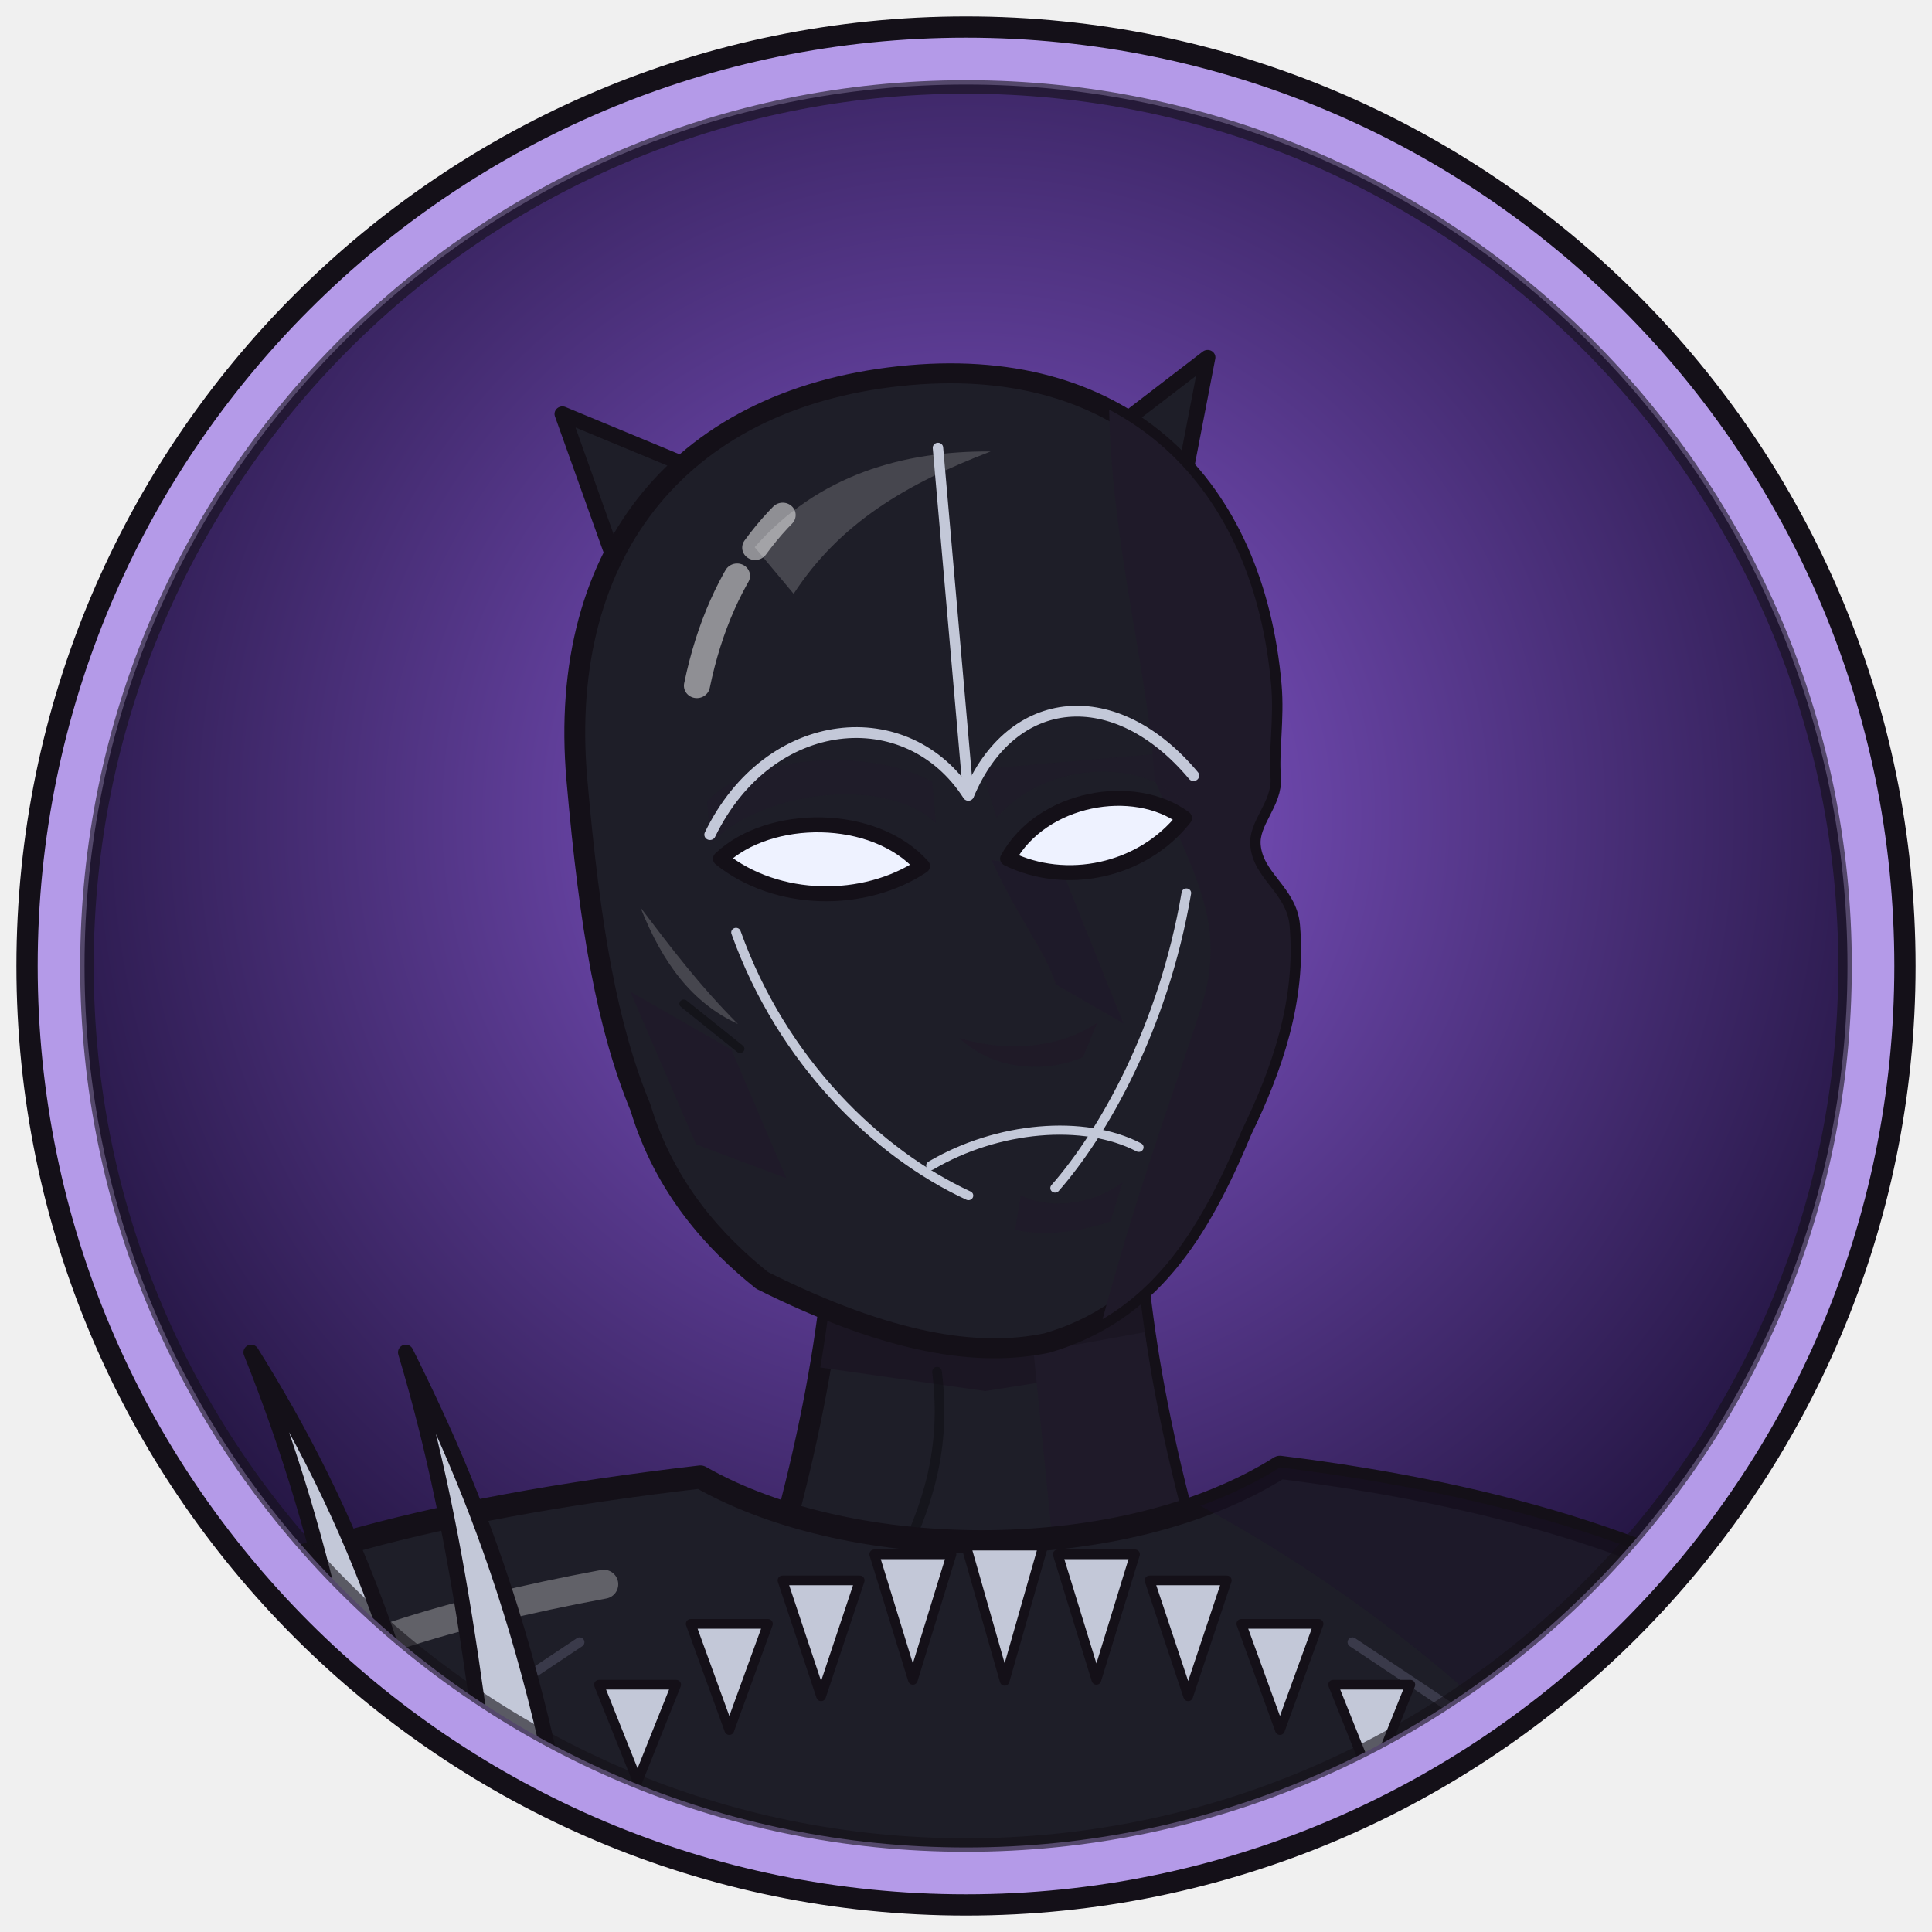
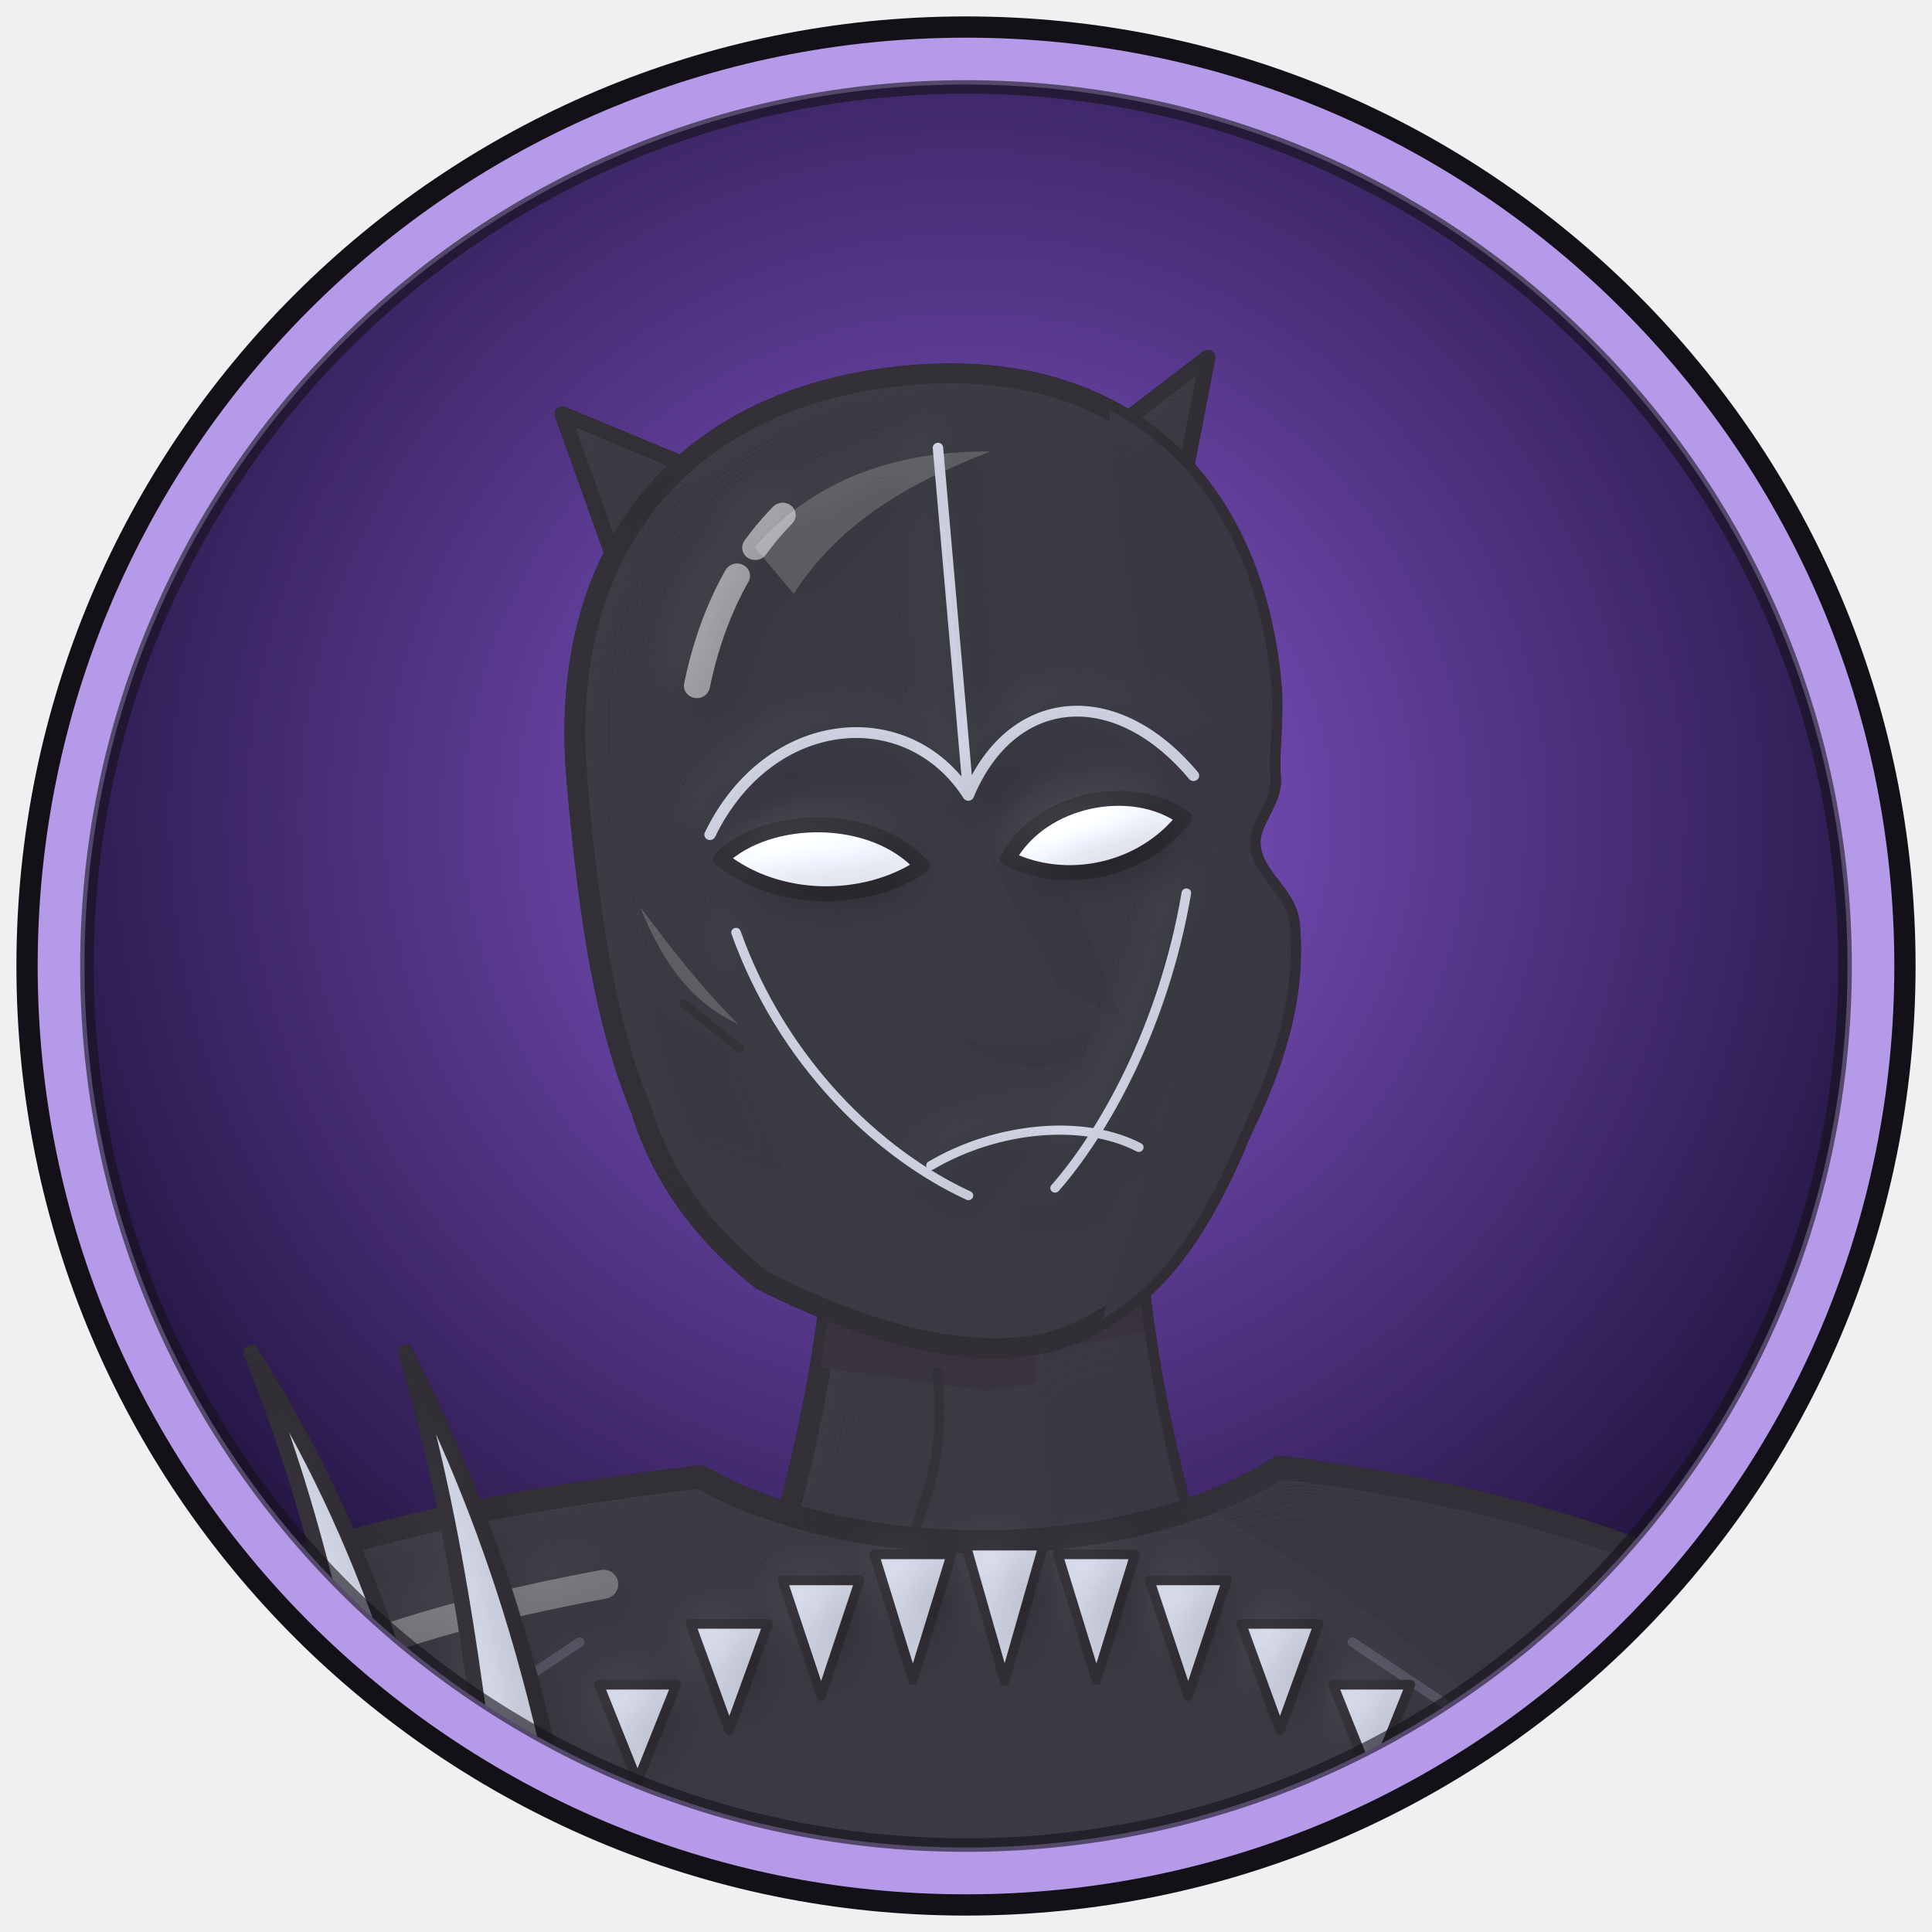
<svg xmlns="http://www.w3.org/2000/svg" viewBox="0 0 200 200" role="img" aria-label="Black Panther">
  <defs>
    <clipPath id="panther-0">
      <path d="M102,35 C127,35 140.3,52 140.3,76 C140.3,80 139.3,84 139.3,87 C139.3,90 136.3,92 136.3,95 C136.3,99 140,101 140,105 C140,114 136.5,122 132.5,129 C126.5,141 120,150 108,152.5 C100,153.5 90,151 76,142 C71,137 65.8,130 63.8,120 C60.8,110 59.8,98 59.8,80 C59.8,52 76,35 102,35Z" />
    </clipPath>
    <clipPath id="panther-1">
      <path d="M-12,214 C-10,175.4 15,159.6 72.5,152.9 C88.5,162 116.5,162 132.5,151.9 C178.5,157.6 210,175.4 212,214Z" />
    </clipPath>
    <clipPath id="panther-2">
      <path d="M-12,214 C-10,175.4 15,159.6 72.5,152.9 C88.5,162 116.5,162 132.5,151.9 C178.5,157.6 210,175.4 212,214Z" />
    </clipPath>
    <clipPath id="panther-3">
      <path d="M87,116 C87,132 85,146 79,166 L125,166 C119,146 117,132 117,116Z" />
    </clipPath>
    <clipPath id="panther-4">
      <path d="M102,35 C127,35 140.3,52 140.3,76 C140.3,80 139.3,84 139.3,87 C139.3,90 136.3,92 136.3,95 C136.3,99 140,101 140,105 C140,114 136.5,122 132.5,129 C126.5,141 120,150 108,152.5 C100,153.5 90,151 76,142 C71,137 65.8,130 63.8,120 C60.8,110 59.8,98 59.8,80 C59.8,52 76,35 102,35Z" />
    </clipPath>
    <radialGradient id="panther-5" cx="0.5" cy="0.42" r="0.62">
      <stop offset="0" stop-color="#8a5bd6" stop-opacity="1" />
      <stop offset="1" stop-color="#130a2a" stop-opacity="1" />
    </radialGradient>
    <clipPath id="panther-disc">
      <circle cx="100" cy="100" r="93" />
    </clipPath>
+     <filter id="panther-air" x="-10%" y="-10%" width="120%" height="120%" color-interpolation-filters="sRGB">
+       <feColorMatrix in="SourceGraphic" type="matrix" values="0 0 0 0 0  0 0 0 0 0  0 0 0 0 0  .30 .59 .11 0 0" result="lum" />
+       <feComposite in="lum" in2="SourceAlpha" operator="in" result="lumA" />
+       <feGaussianBlur in="lumA" stdDeviation="2.2" result="bump" />
+       <feDiffuseLighting in="bump" surfaceScale="2.4" diffuseConstant="1.15" lighting-color="#ffffff" result="dif">
+         <feDistantLight azimuth="225" elevation="48" />
+       </feDiffuseLighting>
+       <feSpecularLighting in="bump" surfaceScale="2.4" specularConstant="0.55" specularExponent="22" lighting-color="#ffffff" result="spc">
+         <feDistantLight azimuth="225" elevation="58" />
+       </feSpecularLighting>
+       <feComposite in="spc" in2="SourceAlpha" operator="in" result="spcA" />
+       <feComposite in="SourceGraphic" in2="dif" operator="arithmetic" k1="0.85" k2="0.15" k3="0" k4="0" result="lit" />
+       <feComposite in="lit" in2="spcA" operator="arithmetic" k1="0" k2="1" k3="0.55" k4="0" />
+     </filter>
  </defs>
  <circle cx="100" cy="100" r="96" fill="url(#panther-5)" />
  <g clip-path="url(#panther-disc)">
-     <path d="M87,116 C87,132 85,146 79,166 L125,166 C119,146 117,132 117,116Z" fill="#1e1e28" stroke="#141018" stroke-width="2.2" stroke-linejoin="round" stroke-linecap="round" />
-     <g clip-path="url(#panther-3)">
-       <path d="M60,110 L140,110 L140,138 L102,144 L60,138Z" fill="#1b1623" />
-       <path d="M107,140 L140,134 L140,180 L111,180Z" fill="#1f1a29" />
+     <g filter="url(#panther-air)">
+       <path d="M87,116 C87,132 85,146 79,166 L125,166 C119,146 117,132 117,116Z" fill="#1e1e28" stroke="#141018" stroke-width="2.2" stroke-linejoin="round" stroke-linecap="round" />
+       <g clip-path="url(#panther-3)">
+         <path d="M60,110 L140,110 L140,138 L102,144 L60,138Z" fill="#1b1623" />
+         <path d="M107,140 L140,134 L140,180 L111,180Z" fill="#1f1a29" />
+       </g>
+       <path d="M97,142 C98,150 96,156 93,162" fill="none" stroke="#0f0f14" stroke-width="1" stroke-linecap="round" stroke-linejoin="round" opacity=".6" />
+       <path d="M-12,214 C-10,175.4 15,159.6 72.5,152.9 C88.5,162 116.5,162 132.5,151.9 C178.5,157.6 210,175.4 212,214Z" fill="#1e1e28" stroke="#141018" stroke-width="2.4" stroke-linejoin="round" stroke-linecap="round" />
+       <g clip-path="url(#panther-1)">
+         <path d="M30,190 L60,170 M140,170 L170,190" fill="none" stroke="#3a3a4a" stroke-width="1" stroke-linecap="round" stroke-linejoin="round" />
+       </g>
+       <g clip-path="url(#panther-2)">
+         <path d="M116.5,152 C142.5,164 168.5,186 182.5,214 L240,214 L240,140Z" fill="#1a0f2a" opacity=".38" />
+         <path d="M32.5,214 C42.5,200 72.5,194 100.5,202 L100.5,214Z" fill="#1a0f2a" opacity=".22" />
+         <path d="M4,196 C14,180 30,170 62.5,164" fill="none" stroke="#fff" stroke-width="3" stroke-linecap="round" stroke-linejoin="round" opacity=".3" />
+       </g>
+       <path d="M62,174.4 L70,174.4 L66,184.4Z" fill="#c3c8d8" stroke="#141018" stroke-width="1" stroke-linejoin="round" stroke-linecap="round" />
+       <path d="M71.5,168.1 L79.5,168.1 L75.5,179.1Z" fill="#c3c8d8" stroke="#141018" stroke-width="1" stroke-linejoin="round" stroke-linecap="round" />
+       <path d="M81,163.6 L89,163.6 L85,175.6Z" fill="#c3c8d8" stroke="#141018" stroke-width="1" stroke-linejoin="round" stroke-linecap="round" />
+       <path d="M90.5,160.9 L98.5,160.9 L94.5,173.9Z" fill="#c3c8d8" stroke="#141018" stroke-width="1" stroke-linejoin="round" stroke-linecap="round" />
+       <path d="M100,160 L108,160 L104,174Z" fill="#c3c8d8" stroke="#141018" stroke-width="1" stroke-linejoin="round" stroke-linecap="round" />
+       <path d="M109.5,160.9 L117.5,160.9 L113.5,173.9Z" fill="#c3c8d8" stroke="#141018" stroke-width="1" stroke-linejoin="round" stroke-linecap="round" />
+       <path d="M119,163.6 L127,163.6 L123,175.6Z" fill="#c3c8d8" stroke="#141018" stroke-width="1" stroke-linejoin="round" stroke-linecap="round" />
+       <path d="M128.5,168.1 L136.5,168.1 L132.5,179.1Z" fill="#c3c8d8" stroke="#141018" stroke-width="1" stroke-linejoin="round" stroke-linecap="round" />
+       <path d="M138,174.4 L146,174.4 L142,184.4Z" fill="#c3c8d8" stroke="#141018" stroke-width="1" stroke-linejoin="round" stroke-linecap="round" />
+       <g transform="translate(0 -6) rotate(-5 100 132) translate(100 104) scale(0.9 0.86) translate(-100 -104)">
+         <path d="M67.8,60 L61.8,36 L83.8,48Z" fill="#1e1e28" stroke="#141018" stroke-width="1.8" stroke-linejoin="round" stroke-linecap="round" />
+         <path d="M130.3,58 L136.3,36 L118.3,48Z" fill="#1e1e28" stroke="#141018" stroke-width="1.8" stroke-linejoin="round" stroke-linecap="round" />
+         <path d="M102,35 C127,35 140.3,52 140.3,76 C140.3,80 139.3,84 139.3,87 C139.3,90 136.3,92 136.3,95 C136.3,99 140,101 140,105 C140,114 136.5,122 132.5,129 C126.5,141 120,150 108,152.5 C100,153.5 90,151 76,142 C71,137 65.8,130 63.8,120 C60.8,110 59.8,98 59.8,80 C59.8,52 76,35 102,35Z" fill="#1e1e28" stroke="#141018" stroke-width="2.4" stroke-linejoin="round" stroke-linecap="round" />
+         <g clip-path="url(#panther-0)">
+           <path d="M126.5,28 C121.5,48 126.5,70 126,86 C129.5,98 133,104 129,114 C125,124 118.5,138 112,158 L220,158 L220,28Z" fill="#1f1a29" />
+           <path d="M74.5,89 C81.5,83 95.5,83 100.5,89 L100.5,84 C93.5,79 79.5,79 74.5,84Z" fill="#1f1a29" opacity=".55" />
+           <path d="M107.5,89 C113.3,83 124.3,83 129,89 L130.3,83 L106.3,83Z" fill="#1f1a29" opacity=".55" />
+           <path d="M63.8,106 L74.8,114 L79.8,130 L69.8,125Z" fill="#1f1a29" />
+           <path d="M106.5,134.5 C109.5,136.5 114.5,136.5 118.3,134 L116.5,138.6 C112.5,139.6 108.5,139.6 105.5,138.6Z" fill="#1f1a29" opacity=".8" />
+           <path d="M106.5,94 C108.8,101 112,106 112.6,109.6 L120,115 L114.5,96Z" fill="#1f1a29" opacity=".85" />
+           <path d="M101,115 C107,117.5 113,117 117,114.6 L115,118.6 C111,120 105,119.6 101,115Z" fill="#1f1927" opacity=".8" />
+           <path d="M82.5,54 C90.5,46 100.5,44 110.5,45 C100.5,48 92.5,52 86.5,60Z" fill="#505057" opacity=".8" />
+           <path d="M65.8,96 C67.8,103 70.8,108 75.8,111 C71.8,106 68.8,101 65.8,96Z" fill="#505057" opacity=".8" />
+         </g>
+         <path d="M74.5,88 C82.5,74 98.5,74 104.5,86 C110.5,74 122.5,74 130.5,86" fill="none" stroke="#c3c8d8" stroke-width="1.3" stroke-linecap="round" stroke-linejoin="round" />
+         <path d="M104.5,44 L104.5,86" fill="none" stroke="#c3c8d8" stroke-width="1.2" stroke-linecap="round" stroke-linejoin="round" />
+         <path d="M76.5,100 C80.5,116 90.5,128 100.5,134 M128.5,100 C124.5,116 116.5,128 110.5,134" fill="none" stroke="#c3c8d8" stroke-width="1.1" stroke-linecap="round" stroke-linejoin="round" />
+         <path d="M96.5,130 C104.5,126 114.5,126 120.5,130" fill="none" stroke="#c3c8d8" stroke-width="1.1" stroke-linecap="round" stroke-linejoin="round" />
+         <path d="M69.8,108 L75.8,114" fill="none" stroke="#0f0f14" stroke-width="1" stroke-linecap="round" stroke-linejoin="round" opacity=".7" />
+         <path d="M98.5,94 C93.5,87 81.5,86 75.5,91 C81.5,97 91.5,98 98.5,94Z" fill="#eef2ff" stroke="#141018" stroke-width="1.8" stroke-linejoin="round" stroke-linecap="round" />
+         <path d="M108.4,94 C112.9,87 123.6,86 129,91 C123.6,97 114.7,98 108.4,94Z" fill="#eef2ff" stroke="#141018" stroke-width="1.8" stroke-linejoin="round" stroke-linecap="round" />
+         <g clip-path="url(#panther-4)">
+           <path d="M74.5,70 C78.5,56 86.5,48 96.5,44" fill="none" stroke="#fff" stroke-width="3" stroke-linecap="round" stroke-linejoin="round" opacity="0.5" stroke-dasharray="14 4 5 60" />
+         </g>
+       </g>
+       <path d="M30,214 C26,180 20,160 10,140 C22,156 32,176 38,214Z" fill="#c3c8d8" stroke="#141018" stroke-width="1.6" stroke-linejoin="round" stroke-linecap="round" />
+       <path d="M42,214 C38,180 34,160 26,140 C36,156 45,176 50,214Z" fill="#c3c8d8" stroke="#141018" stroke-width="1.6" stroke-linejoin="round" stroke-linecap="round" />
+       <path d="M54,214 C50,180 48,160 42,140 C50,156 58,176 62,214Z" fill="#c3c8d8" stroke="#141018" stroke-width="1.6" stroke-linejoin="round" stroke-linecap="round" />
    </g>
-     <path d="M97,142 C98,150 96,156 93,162" fill="none" stroke="#0f0f14" stroke-width="1" stroke-linecap="round" stroke-linejoin="round" opacity=".6" />
-     <path d="M-12,214 C-10,175.4 15,159.6 72.5,152.9 C88.5,162 116.5,162 132.5,151.9 C178.5,157.6 210,175.4 212,214Z" fill="#1e1e28" stroke="#141018" stroke-width="2.4" stroke-linejoin="round" stroke-linecap="round" />
-     <g clip-path="url(#panther-1)">
-       <path d="M30,190 L60,170 M140,170 L170,190" fill="none" stroke="#3a3a4a" stroke-width="1" stroke-linecap="round" stroke-linejoin="round" />
-     </g>
-     <g clip-path="url(#panther-2)">
-       <path d="M116.5,152 C142.5,164 168.5,186 182.5,214 L240,214 L240,140Z" fill="#1a0f2a" opacity=".38" />
-       <path d="M32.5,214 C42.5,200 72.5,194 100.5,202 L100.5,214Z" fill="#1a0f2a" opacity=".22" />
-       <path d="M4,196 C14,180 30,170 62.5,164" fill="none" stroke="#fff" stroke-width="3" stroke-linecap="round" stroke-linejoin="round" opacity=".3" />
-     </g>
-     <path d="M62,174.4 L70,174.4 L66,184.4Z" fill="#c3c8d8" stroke="#141018" stroke-width="1" stroke-linejoin="round" stroke-linecap="round" />
-     <path d="M71.5,168.1 L79.5,168.1 L75.5,179.1Z" fill="#c3c8d8" stroke="#141018" stroke-width="1" stroke-linejoin="round" stroke-linecap="round" />
-     <path d="M81,163.6 L89,163.6 L85,175.6Z" fill="#c3c8d8" stroke="#141018" stroke-width="1" stroke-linejoin="round" stroke-linecap="round" />
-     <path d="M90.5,160.9 L98.5,160.9 L94.5,173.9Z" fill="#c3c8d8" stroke="#141018" stroke-width="1" stroke-linejoin="round" stroke-linecap="round" />
-     <path d="M100,160 L108,160 L104,174Z" fill="#c3c8d8" stroke="#141018" stroke-width="1" stroke-linejoin="round" stroke-linecap="round" />
-     <path d="M109.5,160.9 L117.5,160.9 L113.5,173.9Z" fill="#c3c8d8" stroke="#141018" stroke-width="1" stroke-linejoin="round" stroke-linecap="round" />
-     <path d="M119,163.6 L127,163.6 L123,175.6Z" fill="#c3c8d8" stroke="#141018" stroke-width="1" stroke-linejoin="round" stroke-linecap="round" />
-     <path d="M128.5,168.1 L136.5,168.1 L132.5,179.1Z" fill="#c3c8d8" stroke="#141018" stroke-width="1" stroke-linejoin="round" stroke-linecap="round" />
-     <path d="M138,174.4 L146,174.4 L142,184.4Z" fill="#c3c8d8" stroke="#141018" stroke-width="1" stroke-linejoin="round" stroke-linecap="round" />
-     <g transform="translate(0 -6) rotate(-5 100 132) translate(100 104) scale(0.9 0.86) translate(-100 -104)">
-       <path d="M67.8,60 L61.8,36 L83.8,48Z" fill="#1e1e28" stroke="#141018" stroke-width="1.8" stroke-linejoin="round" stroke-linecap="round" />
-       <path d="M130.3,58 L136.3,36 L118.3,48Z" fill="#1e1e28" stroke="#141018" stroke-width="1.8" stroke-linejoin="round" stroke-linecap="round" />
-       <path d="M102,35 C127,35 140.3,52 140.3,76 C140.3,80 139.3,84 139.3,87 C139.3,90 136.3,92 136.3,95 C136.3,99 140,101 140,105 C140,114 136.5,122 132.5,129 C126.5,141 120,150 108,152.5 C100,153.5 90,151 76,142 C71,137 65.8,130 63.8,120 C60.8,110 59.8,98 59.8,80 C59.8,52 76,35 102,35Z" fill="#1e1e28" stroke="#141018" stroke-width="2.4" stroke-linejoin="round" stroke-linecap="round" />
-       <g clip-path="url(#panther-0)">
-         <path d="M126.5,28 C121.5,48 126.5,70 126,86 C129.5,98 133,104 129,114 C125,124 118.5,138 112,158 L220,158 L220,28Z" fill="#1f1a29" />
-         <path d="M74.5,89 C81.5,83 95.5,83 100.5,89 L100.5,84 C93.5,79 79.5,79 74.5,84Z" fill="#1f1a29" opacity=".55" />
-         <path d="M107.5,89 C113.3,83 124.3,83 129,89 L130.3,83 L106.3,83Z" fill="#1f1a29" opacity=".55" />
-         <path d="M63.8,106 L74.8,114 L79.8,130 L69.8,125Z" fill="#1f1a29" />
-         <path d="M106.5,134.5 C109.5,136.5 114.5,136.5 118.3,134 L116.5,138.6 C112.5,139.6 108.5,139.6 105.5,138.6Z" fill="#1f1a29" opacity=".8" />
-         <path d="M106.5,94 C108.8,101 112,106 112.6,109.6 L120,115 L114.5,96Z" fill="#1f1a29" opacity=".85" />
-         <path d="M101,115 C107,117.5 113,117 117,114.6 L115,118.6 C111,120 105,119.6 101,115Z" fill="#1f1927" opacity=".8" />
-         <path d="M82.5,54 C90.5,46 100.5,44 110.5,45 C100.5,48 92.5,52 86.5,60Z" fill="#505057" opacity=".8" />
-         <path d="M65.8,96 C67.8,103 70.8,108 75.8,111 C71.8,106 68.8,101 65.8,96Z" fill="#505057" opacity=".8" />
-       </g>
-       <path d="M74.5,88 C82.5,74 98.5,74 104.5,86 C110.5,74 122.5,74 130.5,86" fill="none" stroke="#c3c8d8" stroke-width="1.3" stroke-linecap="round" stroke-linejoin="round" />
-       <path d="M104.5,44 L104.5,86" fill="none" stroke="#c3c8d8" stroke-width="1.2" stroke-linecap="round" stroke-linejoin="round" />
-       <path d="M76.5,100 C80.5,116 90.5,128 100.5,134 M128.5,100 C124.5,116 116.5,128 110.5,134" fill="none" stroke="#c3c8d8" stroke-width="1.1" stroke-linecap="round" stroke-linejoin="round" />
-       <path d="M96.5,130 C104.5,126 114.5,126 120.5,130" fill="none" stroke="#c3c8d8" stroke-width="1.1" stroke-linecap="round" stroke-linejoin="round" />
-       <path d="M69.8,108 L75.8,114" fill="none" stroke="#0f0f14" stroke-width="1" stroke-linecap="round" stroke-linejoin="round" opacity=".7" />
-       <path d="M98.5,94 C93.5,87 81.5,86 75.5,91 C81.5,97 91.5,98 98.5,94Z" fill="#eef2ff" stroke="#141018" stroke-width="1.8" stroke-linejoin="round" stroke-linecap="round" />
-       <path d="M108.4,94 C112.9,87 123.6,86 129,91 C123.6,97 114.7,98 108.4,94Z" fill="#eef2ff" stroke="#141018" stroke-width="1.8" stroke-linejoin="round" stroke-linecap="round" />
-       <g clip-path="url(#panther-4)">
-         <path d="M74.5,70 C78.5,56 86.5,48 96.5,44" fill="none" stroke="#fff" stroke-width="3" stroke-linecap="round" stroke-linejoin="round" opacity="0.5" stroke-dasharray="14 4 5 60" />
-       </g>
-     </g>
-     <path d="M30,214 C26,180 20,160 10,140 C22,156 32,176 38,214Z" fill="#c3c8d8" stroke="#141018" stroke-width="1.6" stroke-linejoin="round" stroke-linecap="round" />
-     <path d="M42,214 C38,180 34,160 26,140 C36,156 45,176 50,214Z" fill="#c3c8d8" stroke="#141018" stroke-width="1.6" stroke-linejoin="round" stroke-linecap="round" />
-     <path d="M54,214 C50,180 48,160 42,140 C50,156 58,176 62,214Z" fill="#c3c8d8" stroke="#141018" stroke-width="1.6" stroke-linejoin="round" stroke-linecap="round" />
  </g>
  <circle cx="100" cy="100" r="94" fill="none" stroke="#b49ae8" stroke-width="5.5" />
  <circle cx="100" cy="100" r="97.2" fill="none" stroke="#141018" stroke-width="2.2" />
  <circle cx="100" cy="100" r="91" fill="none" stroke="#141018" stroke-width="1.4" opacity=".6" />
</svg>
